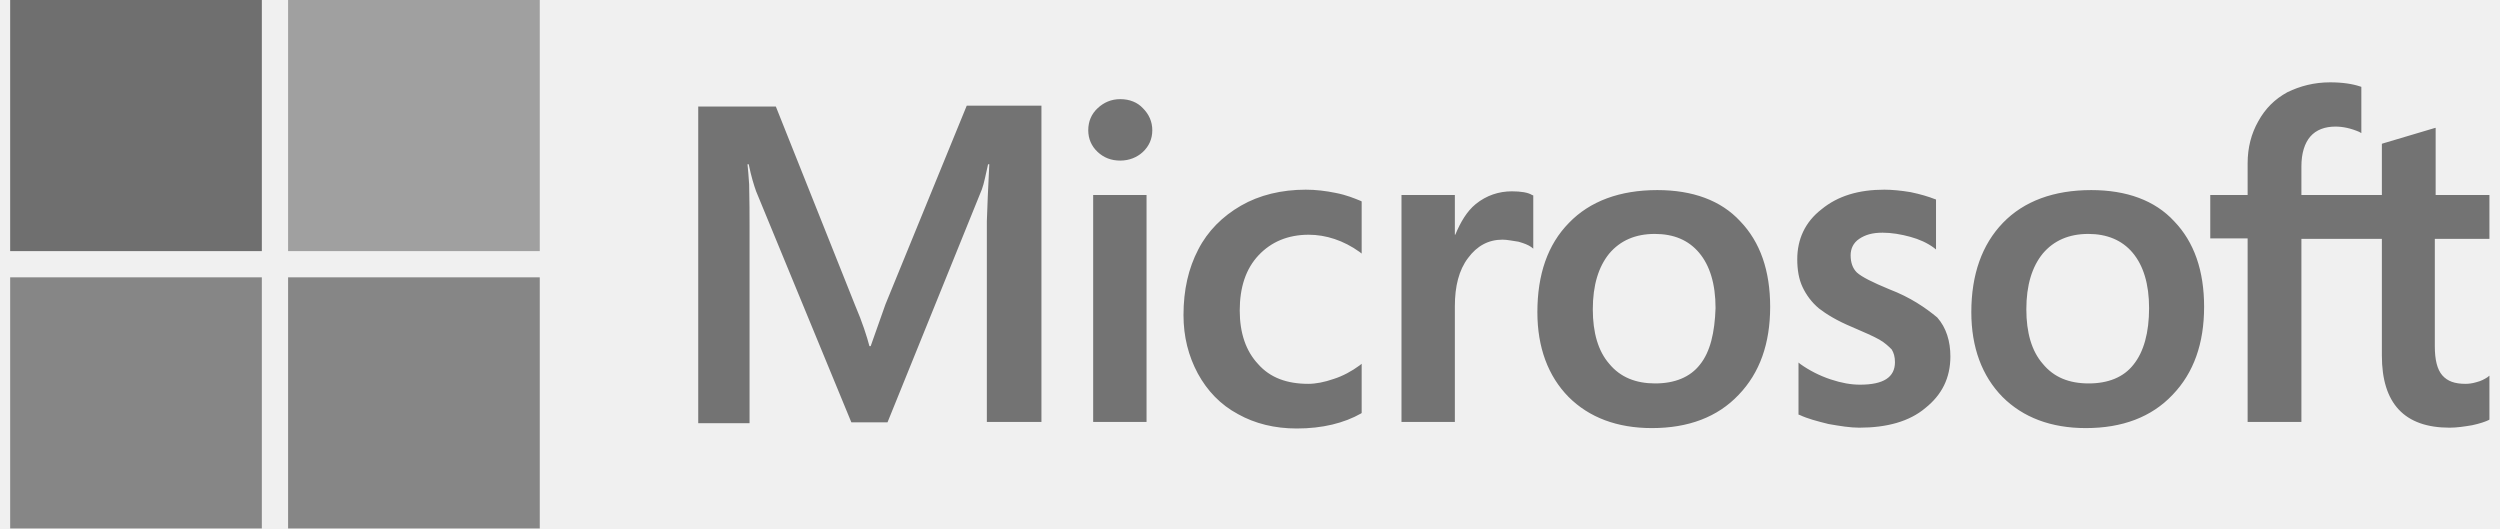
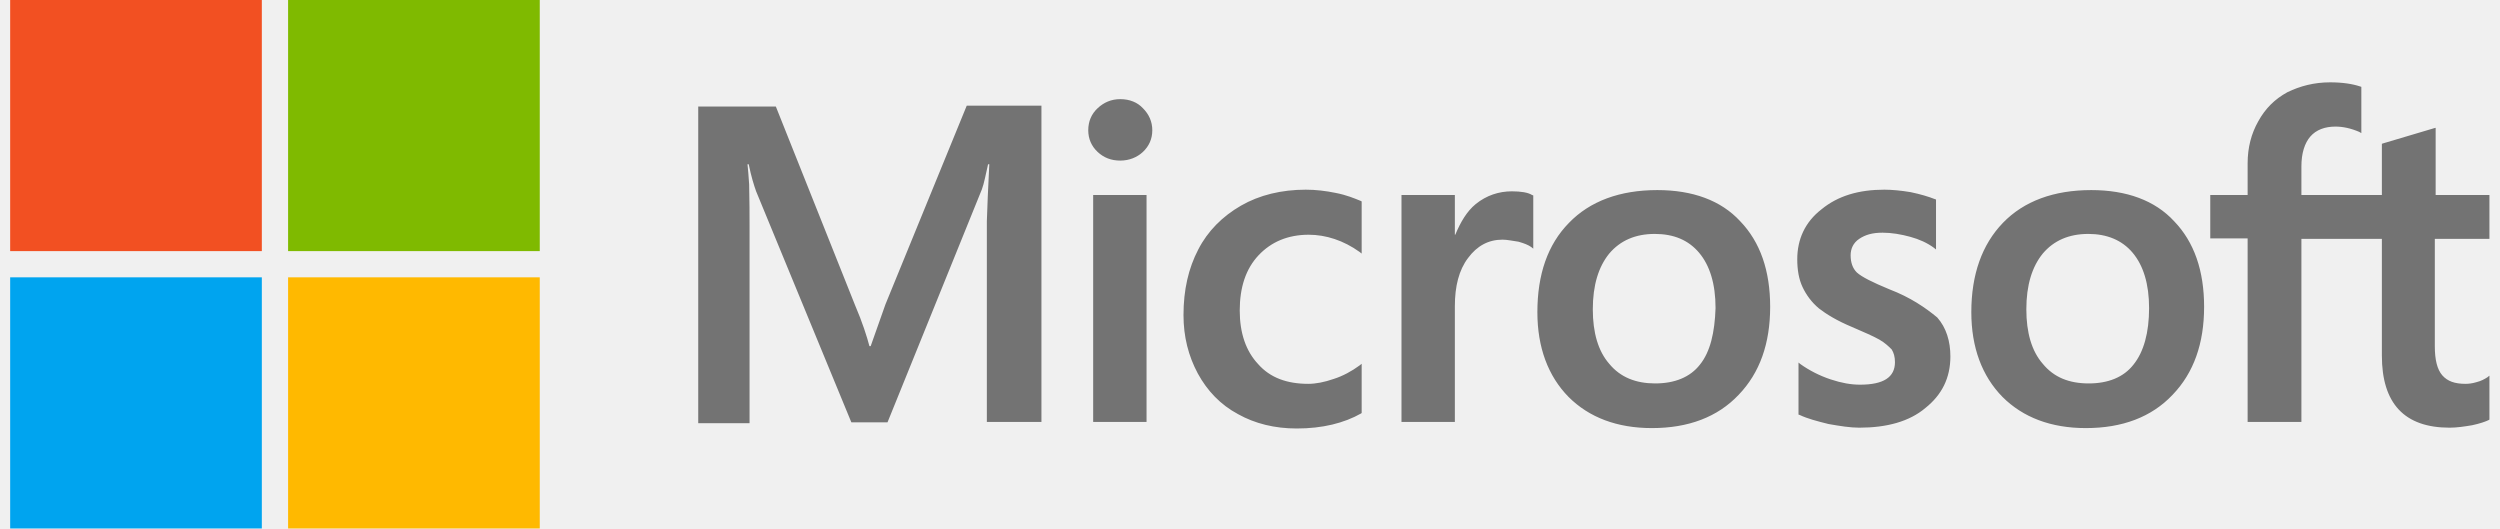
<svg xmlns="http://www.w3.org/2000/svg" width="123" height="26" viewBox="0 0 123 26" fill="none">
  <g clip-path="url(#clip0)">
    <path d="M43.564 14.975L42.837 17.031H42.776C42.655 16.567 42.432 15.862 42.069 15.016L38.171 5.24H34.353V20.82H36.878V11.206C36.878 10.602 36.878 9.916 36.858 9.07C36.837 8.647 36.797 8.324 36.777 8.082H36.837C36.959 8.687 37.1 9.13 37.201 9.413L41.887 20.78H43.665L48.31 9.312C48.411 9.05 48.512 8.526 48.613 8.082H48.674C48.613 9.231 48.573 10.259 48.553 10.884V20.76H51.239V5.2H47.563L43.564 14.975ZM53.784 9.594H56.41V20.76H53.784V9.594ZM55.117 4.878C54.673 4.878 54.309 5.039 54.006 5.321C53.703 5.603 53.542 5.966 53.542 6.409C53.542 6.833 53.703 7.195 54.006 7.478C54.309 7.76 54.673 7.901 55.117 7.901C55.562 7.901 55.945 7.74 56.228 7.478C56.531 7.195 56.693 6.833 56.693 6.409C56.693 5.986 56.531 5.623 56.228 5.321C55.966 5.039 55.582 4.878 55.117 4.878ZM65.722 9.493C65.237 9.392 64.732 9.332 64.247 9.332C63.055 9.332 61.965 9.594 61.056 10.118C60.147 10.642 59.42 11.367 58.955 12.274C58.47 13.202 58.228 14.27 58.228 15.499C58.228 16.567 58.47 17.515 58.935 18.381C59.399 19.228 60.046 19.913 60.914 20.377C61.742 20.84 62.712 21.082 63.803 21.082C65.055 21.082 66.126 20.82 66.974 20.337L66.994 20.316V17.898L66.893 17.978C66.509 18.261 66.065 18.502 65.621 18.643C65.156 18.805 64.732 18.885 64.368 18.885C63.318 18.885 62.49 18.583 61.904 17.918C61.298 17.273 60.995 16.386 60.995 15.278C60.995 14.129 61.298 13.222 61.924 12.557C62.55 11.892 63.379 11.549 64.388 11.549C65.237 11.549 66.105 11.831 66.893 12.396L66.994 12.476V9.916L66.974 9.896C66.63 9.755 66.247 9.594 65.722 9.493ZM74.387 9.413C73.74 9.413 73.135 9.614 72.609 10.037C72.165 10.4 71.862 10.924 71.599 11.549H71.579V9.594H68.953V20.76H71.579V15.056C71.579 14.088 71.781 13.282 72.225 12.698C72.67 12.093 73.236 11.791 73.922 11.791C74.165 11.791 74.407 11.851 74.71 11.892C74.993 11.972 75.195 12.053 75.336 12.154L75.437 12.234V9.614L75.376 9.594C75.195 9.473 74.831 9.413 74.387 9.413ZM81.537 9.352C79.699 9.352 78.225 9.896 77.194 10.964C76.144 12.033 75.639 13.504 75.639 15.358C75.639 17.092 76.164 18.502 77.174 19.53C78.184 20.538 79.558 21.062 81.275 21.062C83.072 21.062 84.506 20.518 85.537 19.43C86.587 18.341 87.092 16.89 87.092 15.096C87.092 13.323 86.607 11.912 85.617 10.884C84.668 9.856 83.274 9.352 81.537 9.352ZM83.638 17.938C83.153 18.563 82.385 18.865 81.436 18.865C80.487 18.865 79.719 18.563 79.174 17.898C78.629 17.273 78.366 16.366 78.366 15.217C78.366 14.028 78.649 13.121 79.174 12.476C79.719 11.831 80.467 11.509 81.416 11.509C82.345 11.509 83.072 11.811 83.597 12.436C84.123 13.061 84.405 13.967 84.405 15.157C84.365 16.366 84.143 17.313 83.638 17.938ZM92.949 14.23C92.121 13.887 91.596 13.625 91.354 13.403C91.152 13.202 91.051 12.919 91.051 12.557C91.051 12.254 91.172 11.952 91.475 11.751C91.778 11.549 92.121 11.448 92.626 11.448C93.071 11.448 93.535 11.529 93.98 11.65C94.424 11.771 94.828 11.952 95.151 12.194L95.252 12.274V9.816L95.191 9.795C94.888 9.675 94.484 9.554 94 9.453C93.515 9.372 93.071 9.332 92.707 9.332C91.455 9.332 90.424 9.634 89.617 10.299C88.809 10.924 88.425 11.771 88.425 12.758C88.425 13.282 88.506 13.746 88.688 14.129C88.869 14.512 89.132 14.874 89.495 15.177C89.859 15.459 90.384 15.781 91.111 16.084C91.717 16.346 92.182 16.547 92.465 16.709C92.747 16.87 92.929 17.051 93.071 17.192C93.172 17.354 93.232 17.555 93.232 17.817C93.232 18.563 92.667 18.926 91.515 18.926C91.071 18.926 90.606 18.845 90.061 18.664C89.516 18.482 89.011 18.22 88.587 17.918L88.486 17.837V20.397L88.546 20.417C88.93 20.599 89.394 20.72 89.96 20.861C90.525 20.961 91.031 21.042 91.475 21.042C92.828 21.042 93.939 20.74 94.727 20.075C95.535 19.43 95.959 18.603 95.959 17.535C95.959 16.789 95.757 16.124 95.313 15.62C94.727 15.136 94 14.633 92.949 14.23ZM102.887 9.352C101.049 9.352 99.575 9.896 98.544 10.964C97.514 12.033 96.989 13.504 96.989 15.358C96.989 17.092 97.514 18.502 98.524 19.53C99.534 20.538 100.908 21.062 102.625 21.062C104.422 21.062 105.856 20.518 106.886 19.43C107.937 18.341 108.442 16.89 108.442 15.096C108.442 13.323 107.957 11.912 106.967 10.884C106.018 9.856 104.624 9.352 102.887 9.352ZM104.968 17.938C104.483 18.563 103.715 18.865 102.766 18.865C101.796 18.865 101.049 18.563 100.504 17.898C99.958 17.273 99.696 16.366 99.696 15.217C99.696 14.028 99.978 13.121 100.504 12.476C101.049 11.831 101.796 11.509 102.746 11.509C103.655 11.509 104.402 11.811 104.927 12.436C105.452 13.061 105.735 13.967 105.735 15.157C105.735 16.366 105.473 17.313 104.968 17.938ZM122.48 11.751V9.594H119.834V6.288L119.753 6.309L117.248 7.054L117.188 7.075V9.594H113.229V8.183C113.229 7.538 113.39 7.034 113.673 6.712C113.956 6.389 114.38 6.228 114.905 6.228C115.269 6.228 115.653 6.309 116.077 6.49L116.178 6.55V4.273L116.117 4.253C115.754 4.132 115.269 4.051 114.643 4.051C113.855 4.051 113.168 4.233 112.542 4.535C111.916 4.878 111.451 5.341 111.108 5.966C110.765 6.571 110.583 7.256 110.583 8.042V9.594H108.745V11.73H110.583V20.76H113.229V11.751H117.188V17.495C117.188 19.853 118.299 21.042 120.521 21.042C120.884 21.042 121.268 20.982 121.631 20.921C122.015 20.84 122.298 20.74 122.46 20.659L122.48 20.639V18.482L122.379 18.563C122.217 18.664 122.076 18.744 121.833 18.805C121.631 18.865 121.45 18.885 121.308 18.885C120.783 18.885 120.42 18.764 120.157 18.462C119.915 18.18 119.793 17.716 119.793 17.031V11.751H122.48Z" fill="#737373" />
-     <path d="M0.5 0H12.882V12.355H0.5V0Z" fill="#6F6F6F" />
-     <path d="M14.174 0H26.556V12.355H14.174V0Z" fill="#A0A0A0" />
-     <path d="M0.5 13.645H12.882V26H0.5V13.645Z" fill="#868686" />
-     <path d="M14.174 13.645H26.556V26H14.174V13.645Z" fill="#868686" />
+     <path d="M0.5 0H12.882V12.355H0.5V0Z" fill="#F25022" />
+     <path d="M14.174 0H26.556V12.355H14.174V0Z" fill="#7FBA00" />
+     <path d="M0.5 13.645H12.882V26H0.5V13.645Z" fill="#00A4EF" />
+     <path d="M14.174 13.645H26.556V26H14.174V13.645Z" fill="#FFB900" />
  </g>
  <defs>
    <clipPath id="clip0">
      <rect width="123" height="26" fill="white" />
    </clipPath>
  </defs>
</svg>
